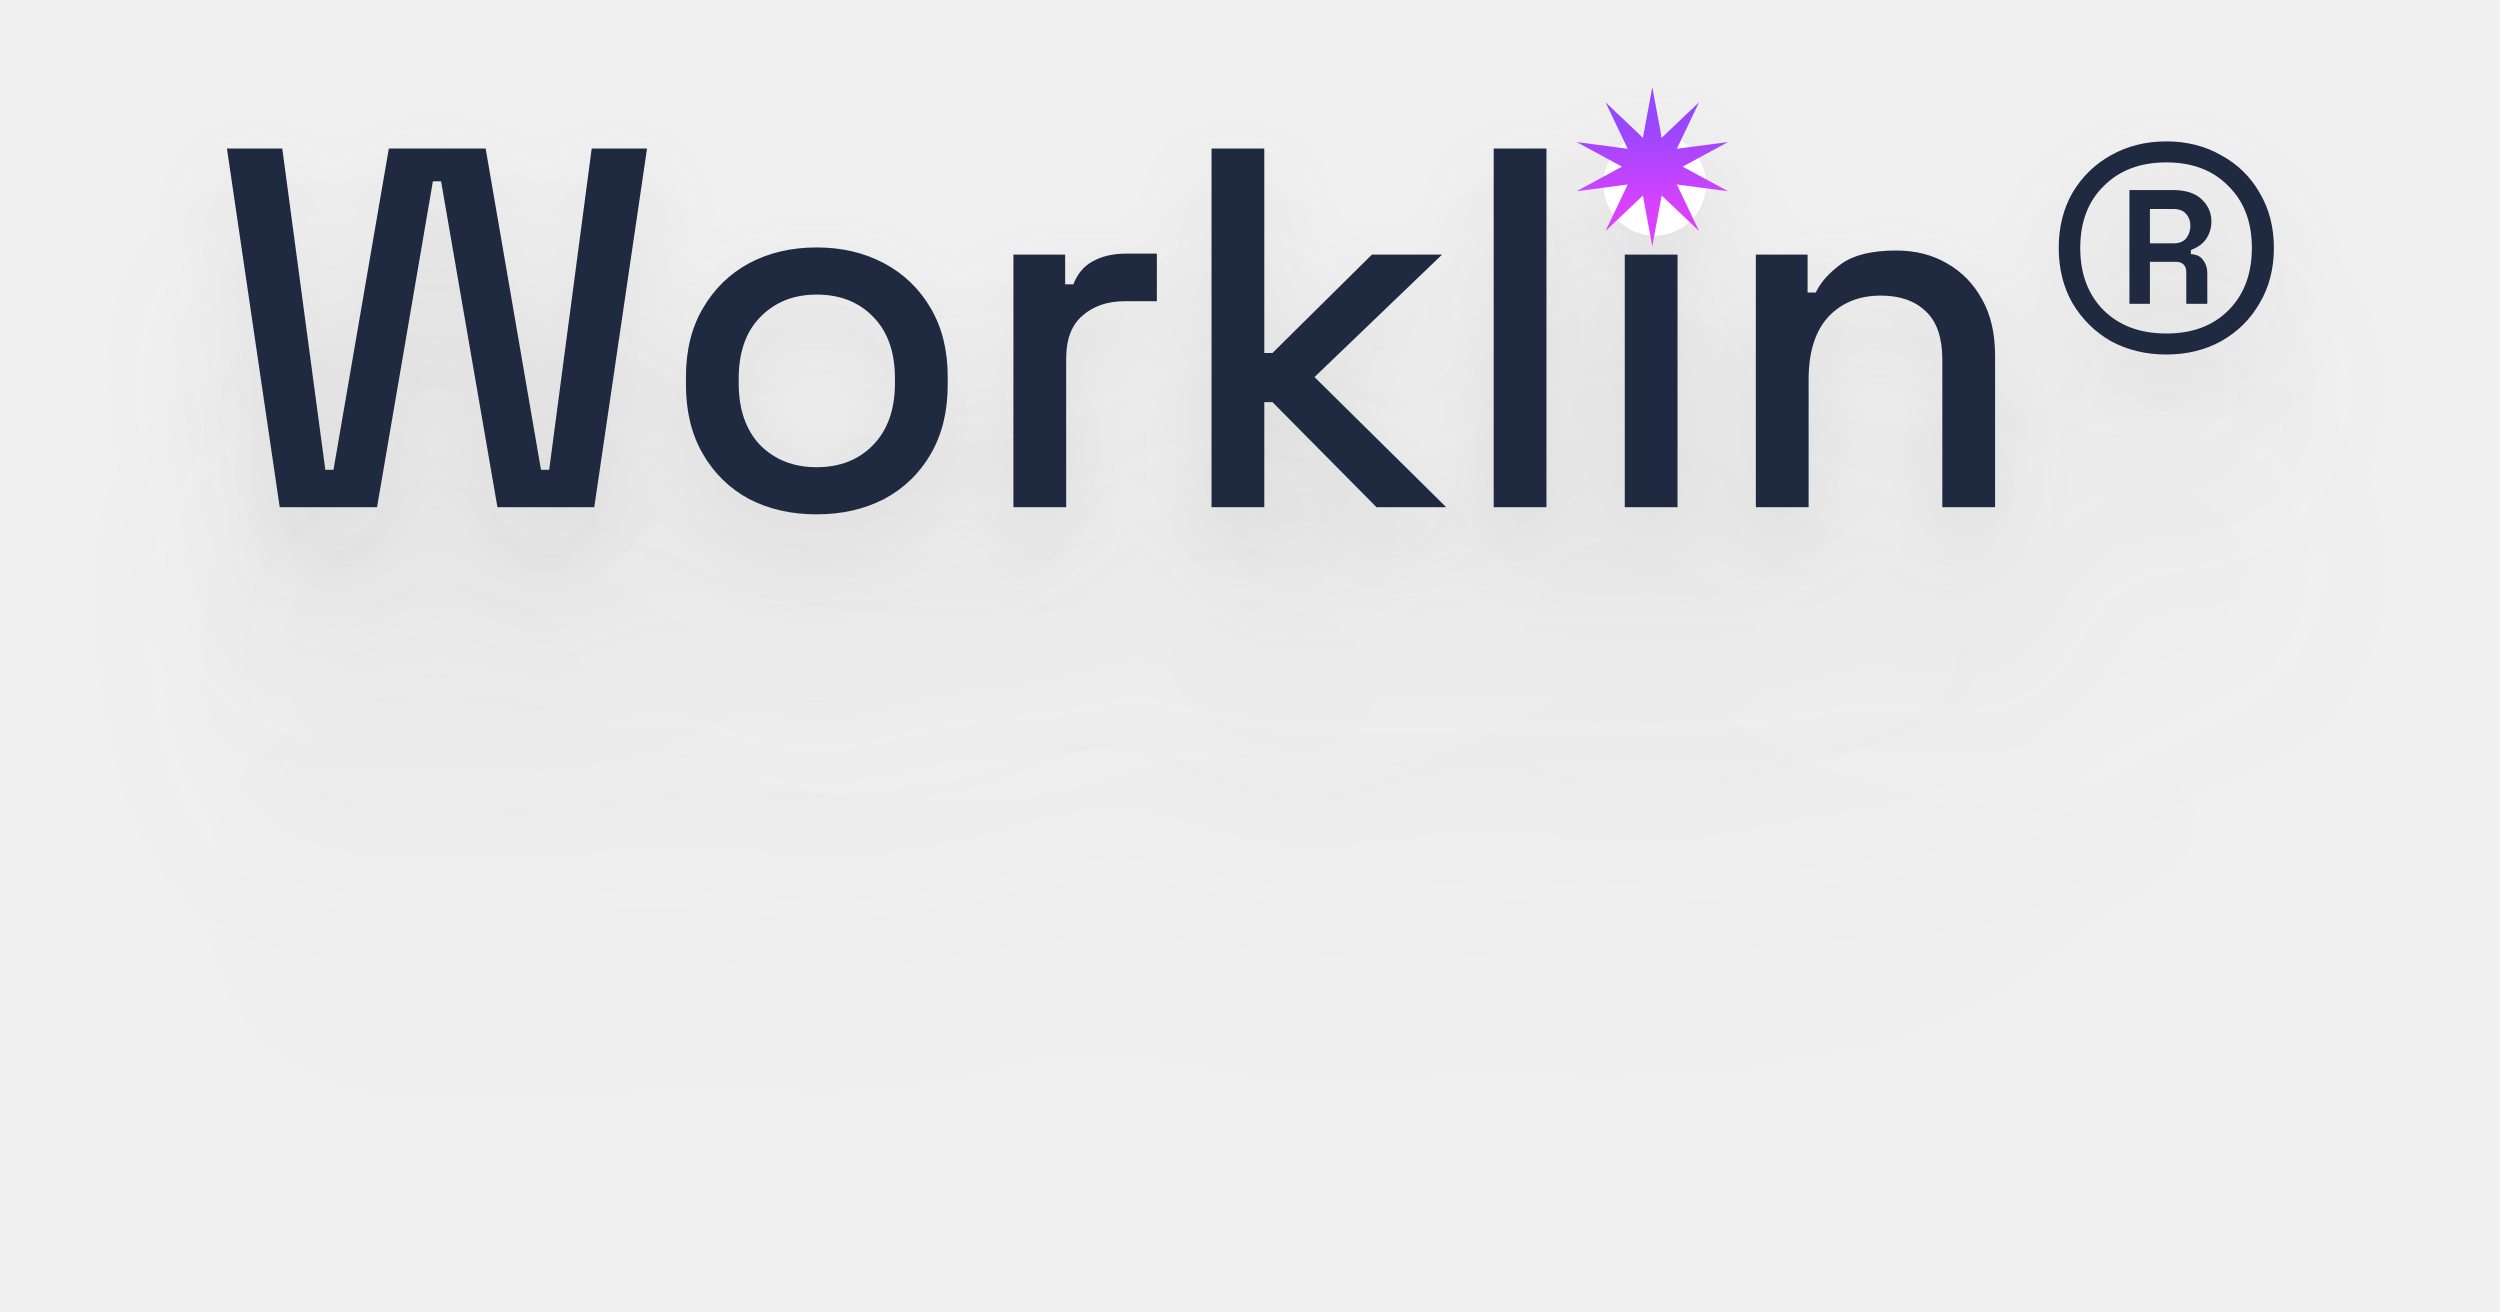
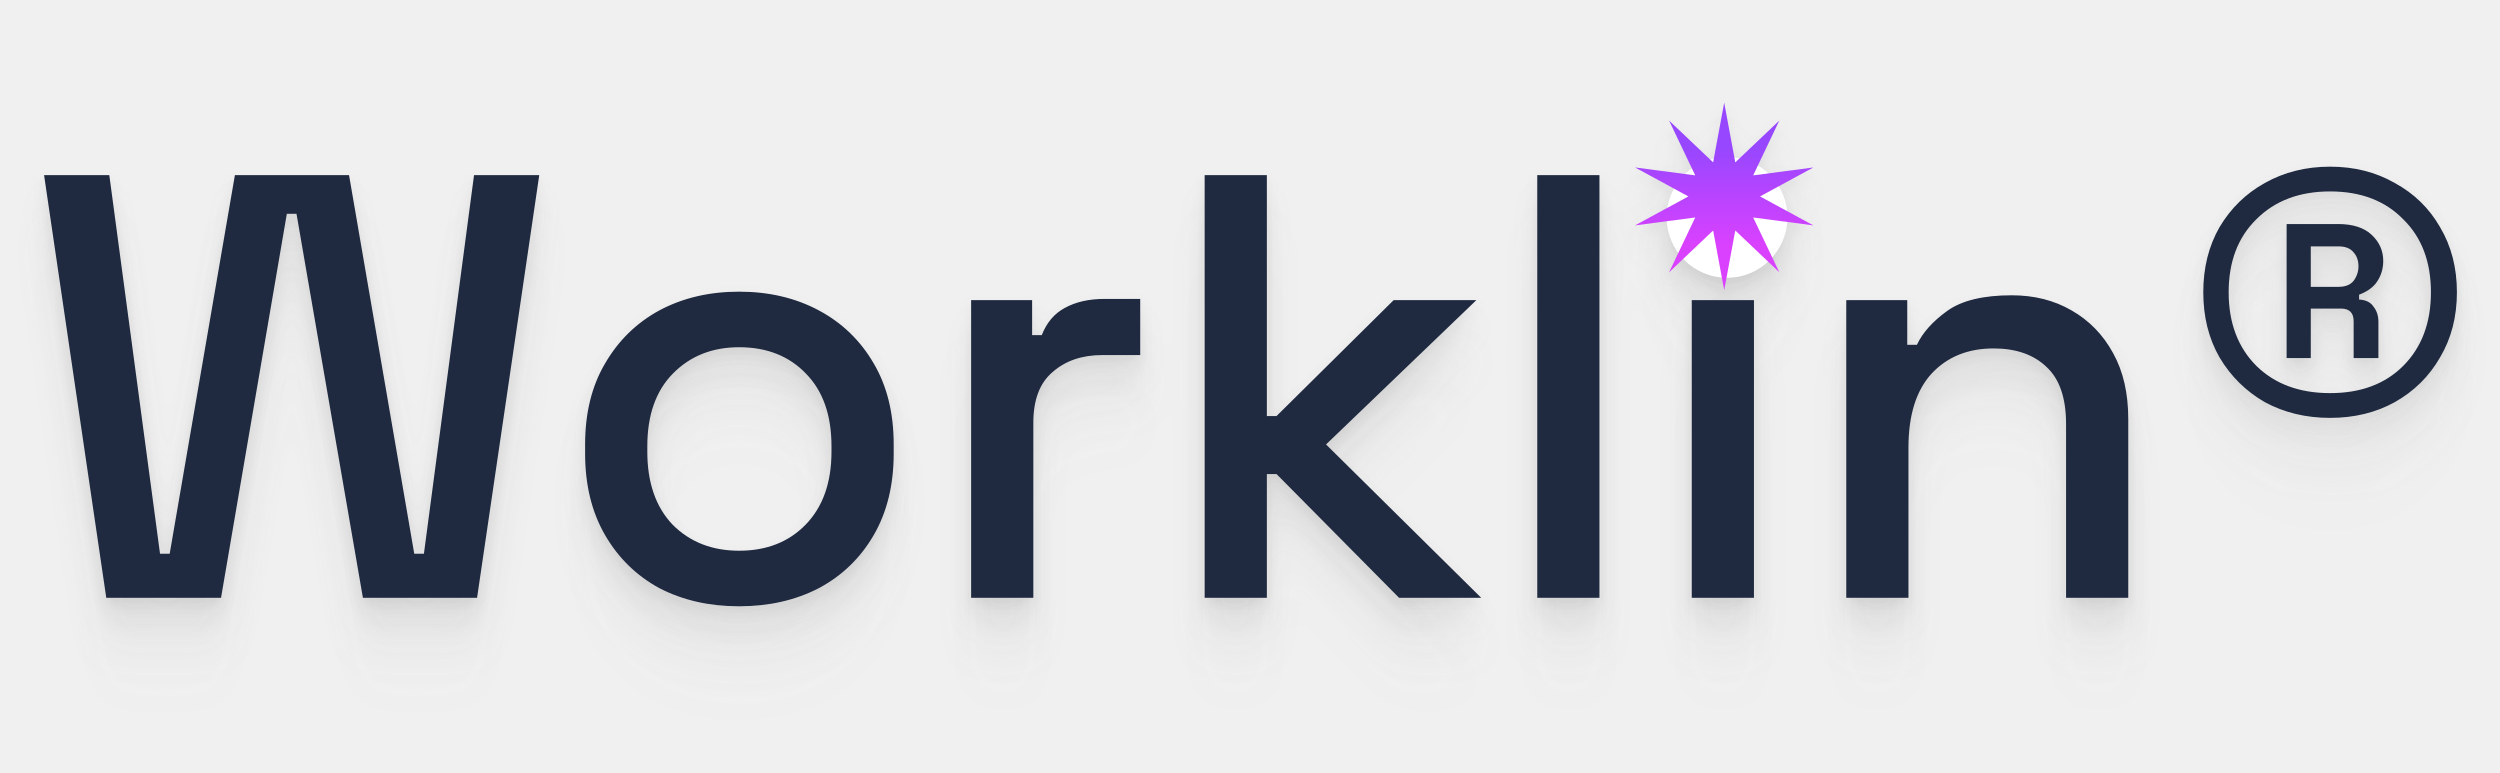
- <svg xmlns="http://www.w3.org/2000/svg" width="488" height="256" viewBox="0 0 488 256" fill="none">
-   <g filter="url(#filter0_dddd_17_220)">
-     <path d="M54.6 99L44.3 29H55.1L63.5 91.7H65.1L75.9 29H94.8L105.6 91.7H107.2L115.5 29H126.3L116 99H97.1L86.1 35.4H84.5L73.6 99H54.6ZM159.395 100.4C154.462 100.4 150.062 99.4 146.195 97.4C142.395 95.333 139.395 92.4 137.195 88.6C134.995 84.8 133.895 80.3 133.895 75.1V73.6C133.895 68.4 134.995 63.933 137.195 60.2C139.395 56.4 142.395 53.467 146.195 51.4C150.062 49.333 154.462 48.3 159.395 48.3C164.329 48.3 168.729 49.333 172.595 51.4C176.462 53.467 179.495 56.4 181.695 60.2C183.895 63.933 184.995 68.4 184.995 73.6V75.1C184.995 80.3 183.895 84.8 181.695 88.6C179.495 92.4 176.462 95.333 172.595 97.4C168.729 99.4 164.329 100.4 159.395 100.4ZM159.395 91.2C163.929 91.2 167.595 89.767 170.395 86.9C173.262 83.967 174.695 79.933 174.695 74.8V73.9C174.695 68.767 173.295 64.767 170.495 61.9C167.695 58.967 163.995 57.5 159.395 57.5C154.929 57.5 151.262 58.967 148.395 61.9C145.595 64.767 144.195 68.767 144.195 73.9V74.8C144.195 79.933 145.595 83.967 148.395 86.9C151.262 89.767 154.929 91.2 159.395 91.2ZM197.819 99V49.7H207.919V55.5H209.519C210.319 53.433 211.585 51.933 213.319 51C215.119 50 217.319 49.5 219.919 49.5H225.819V58.8H219.519C216.185 58.8 213.452 59.733 211.319 61.6C209.185 63.4 208.119 66.2 208.119 70V99H197.819ZM236.491 99V29H246.791V68.9H248.391L267.791 49.7H281.491L256.591 73.6L282.291 99H268.691L248.391 78.5H246.791V99H236.491ZM291.569 99V29H301.869V99H291.569ZM317.155 99V49.7H327.455V99H317.155ZM322.355 43C320.355 43 318.655 42.367 317.255 41.1C315.921 39.767 315.255 38.067 315.255 36C315.255 33.933 315.921 32.267 317.255 31C318.655 29.667 320.355 29 322.355 29C324.421 29 326.121 29.667 327.455 31C328.788 32.267 329.455 33.933 329.455 36C329.455 38.067 328.788 39.767 327.455 41.1C326.121 42.367 324.421 43 322.355 43ZM342.741 99V49.7H352.841V57.1H354.441C355.374 55.1 357.041 53.233 359.441 51.5C361.841 49.767 365.407 48.9 370.141 48.9C373.874 48.9 377.174 49.733 380.041 51.4C382.974 53.067 385.274 55.433 386.941 58.5C388.607 61.5 389.441 65.133 389.441 69.4V99H379.141V70.2C379.141 65.933 378.074 62.8 375.941 60.8C373.807 58.733 370.874 57.7 367.141 57.7C362.874 57.7 359.441 59.1 356.841 61.9C354.307 64.7 353.041 68.767 353.041 74.1V99H342.741ZM422.864 69.2C418.864 69.2 415.264 68.333 412.064 66.6C408.931 64.8 406.431 62.333 404.564 59.2C402.764 56.067 401.864 52.467 401.864 48.4C401.864 44.333 402.764 40.733 404.564 37.6C406.431 34.467 408.931 32.033 412.064 30.3C415.264 28.5 418.864 27.6 422.864 27.6C426.864 27.6 430.431 28.5 433.564 30.3C436.764 32.033 439.264 34.467 441.064 37.6C442.931 40.733 443.864 44.333 443.864 48.4C443.864 52.467 442.931 56.067 441.064 59.2C439.264 62.333 436.764 64.8 433.564 66.6C430.431 68.333 426.864 69.2 422.864 69.2ZM422.864 65.1C427.931 65.1 431.964 63.6 434.964 60.6C438.031 57.533 439.564 53.467 439.564 48.4C439.564 43.333 438.031 39.3 434.964 36.3C431.964 33.233 427.931 31.7 422.864 31.7C417.797 31.7 413.731 33.233 410.664 36.3C407.597 39.3 406.064 43.333 406.064 48.4C406.064 53.467 407.597 57.533 410.664 60.6C413.731 63.6 417.797 65.1 422.864 65.1ZM415.664 59.3V37.1H424.164C426.631 37.1 428.497 37.7 429.764 38.9C431.031 40.1 431.664 41.533 431.664 43.2C431.664 44.467 431.331 45.6 430.664 46.6C430.064 47.533 429.064 48.267 427.664 48.8V49.6C428.797 49.667 429.597 50.067 430.064 50.8C430.597 51.467 430.864 52.3 430.864 53.3V59.3H426.764V53.2C426.764 51.8 426.064 51.1 424.664 51.1H419.664V59.3H415.664ZM419.664 47.5H424.264C425.397 47.5 426.231 47.167 426.764 46.5C427.297 45.767 427.564 44.967 427.564 44.1C427.564 43.167 427.297 42.4 426.764 41.8C426.231 41.133 425.397 40.8 424.264 40.8H419.664V47.5Z" fill="#1F2A40" />
-     <circle cx="323" cy="36" r="10" fill="white" />
-     <path d="M322.528 17L324.361 26.887L331.655 19.966L327.326 29.042L337.296 27.73L328.459 32.528L337.296 37.326L327.326 36.014L331.655 45.09L324.361 38.169L322.528 48.056L320.695 38.169L313.401 45.09L317.73 36.014L307.76 37.326L316.597 32.528L307.76 27.73L317.73 29.042L313.401 19.966L320.695 26.887L322.528 17Z" fill="url(#paint0_linear_17_220)" />
+ <svg xmlns="http://www.w3.org/2000/svg" width="414" height="128" viewBox="0 0 414 128" fill="none">
+   <g filter="url(#filter0_dddd_1265_2104)">
+     <path d="M17.6 99L7.3 29H18.1L26.5 91.7H28.1L38.9 29H57.8L68.6 91.7H70.2L78.5 29H89.3L79 99H60.1L49.1 35.4H47.5L36.6 99H17.6ZM122.395 100.4C117.462 100.4 113.062 99.4 109.195 97.4C105.395 95.333 102.395 92.4 100.195 88.6C97.995 84.8 96.895 80.3 96.895 75.1V73.6C96.895 68.4 97.995 63.933 100.195 60.2C102.395 56.4 105.395 53.467 109.195 51.4C113.062 49.333 117.462 48.3 122.395 48.3C127.329 48.3 131.729 49.333 135.595 51.4C139.462 53.467 142.495 56.4 144.695 60.2C146.895 63.933 147.995 68.4 147.995 73.6V75.1C147.995 80.3 146.895 84.8 144.695 88.6C142.495 92.4 139.462 95.333 135.595 97.4C131.729 99.4 127.329 100.4 122.395 100.4ZM122.395 91.2C126.929 91.2 130.595 89.767 133.395 86.9C136.262 83.967 137.695 79.933 137.695 74.8V73.9C137.695 68.767 136.295 64.767 133.495 61.9C130.695 58.967 126.995 57.5 122.395 57.5C117.929 57.5 114.262 58.967 111.395 61.9C108.595 64.767 107.195 68.767 107.195 73.9V74.8C107.195 79.933 108.595 83.967 111.395 86.9C114.262 89.767 117.929 91.2 122.395 91.2ZM160.819 99V49.7H170.919V55.5H172.519C173.319 53.433 174.585 51.933 176.319 51C178.119 50 180.319 49.5 182.919 49.5H188.819V58.8H182.519C179.185 58.8 176.452 59.733 174.319 61.6C172.185 63.4 171.119 66.2 171.119 70V99H160.819ZM199.491 99V29H209.791V68.9H211.391L230.791 49.7H244.491L219.591 73.6L245.291 99H231.691L211.391 78.5H209.791V99H199.491ZM254.569 99V29H264.869V99H254.569ZM280.155 99V49.7H290.455V99H280.155ZM285.355 43C283.355 43 281.655 42.367 280.255 41.1C278.921 39.767 278.255 38.067 278.255 36C278.255 33.933 278.921 32.267 280.255 31C281.655 29.667 283.355 29 285.355 29C287.421 29 289.121 29.667 290.455 31C291.788 32.267 292.455 33.933 292.455 36C292.455 38.067 291.788 39.767 290.455 41.1C289.121 42.367 287.421 43 285.355 43ZM305.741 99V49.7H315.841V57.1H317.441C318.374 55.1 320.041 53.233 322.441 51.5C324.841 49.767 328.407 48.9 333.141 48.9C336.874 48.9 340.174 49.733 343.041 51.4C345.974 53.067 348.274 55.433 349.941 58.5C351.607 61.5 352.441 65.133 352.441 69.4V99H342.141V70.2C342.141 65.933 341.074 62.8 338.941 60.8C336.807 58.733 333.874 57.7 330.141 57.7C325.874 57.7 322.441 59.1 319.841 61.9C317.307 64.7 316.041 68.767 316.041 74.1V99H305.741ZM385.864 69.2C381.864 69.2 378.264 68.333 375.064 66.6C371.931 64.8 369.431 62.333 367.564 59.2C365.764 56.067 364.864 52.467 364.864 48.4C364.864 44.333 365.764 40.733 367.564 37.6C369.431 34.467 371.931 32.033 375.064 30.3C378.264 28.5 381.864 27.6 385.864 27.6C389.864 27.6 393.431 28.5 396.564 30.3C399.764 32.033 402.264 34.467 404.064 37.6C405.931 40.733 406.864 44.333 406.864 48.4C406.864 52.467 405.931 56.067 404.064 59.2C402.264 62.333 399.764 64.8 396.564 66.6C393.431 68.333 389.864 69.2 385.864 69.2ZM385.864 65.1C390.931 65.1 394.964 63.6 397.964 60.6C401.031 57.533 402.564 53.467 402.564 48.4C402.564 43.333 401.031 39.3 397.964 36.3C394.964 33.233 390.931 31.7 385.864 31.7C380.797 31.7 376.731 33.233 373.664 36.3C370.597 39.3 369.064 43.333 369.064 48.4C369.064 53.467 370.597 57.533 373.664 60.6C376.731 63.6 380.797 65.1 385.864 65.1ZM378.664 59.3V37.1H387.164C389.631 37.1 391.497 37.7 392.764 38.9C394.031 40.1 394.664 41.533 394.664 43.2C394.664 44.467 394.331 45.6 393.664 46.6C393.064 47.533 392.064 48.267 390.664 48.8V49.6C391.797 49.667 392.597 50.067 393.064 50.8C393.597 51.467 393.864 52.3 393.864 53.3V59.3H389.764V53.2C389.764 51.8 389.064 51.1 387.664 51.1H382.664V59.3H378.664ZM382.664 47.5H387.264C388.397 47.5 389.231 47.167 389.764 46.5C390.297 45.767 390.564 44.967 390.564 44.1C390.564 43.167 390.297 42.4 389.764 41.8C389.231 41.133 388.397 40.8 387.264 40.8H382.664V47.5Z" fill="#1F2A40" />
+     <circle cx="286" cy="36" r="10" fill="white" />
+     <path d="M285.528 17L287.361 26.887L294.655 19.966L290.326 29.042L300.296 27.73L291.459 32.528L300.296 37.326L290.326 36.014L294.655 45.09L287.361 38.169L285.528 48.056L283.695 38.169L276.401 45.09L280.73 36.014L270.76 37.326L279.597 32.528L270.76 27.73L280.73 29.042L276.401 19.966L283.695 26.887L285.528 17Z" fill="url(#paint0_linear_1265_2104)" />
  </g>
  <defs>
-     <filter id="filter0_dddd_17_220" x="0.3" y="9" width="487.564" height="246.4" filterUnits="userSpaceOnUse" color-interpolation-filters="sRGB">
+     <filter id="filter0_dddd_1265_2104" x="0.3" y="16" width="413.564" height="107.4" filterUnits="userSpaceOnUse" color-interpolation-filters="sRGB">
      <feFlood flood-opacity="0" result="BackgroundImageFix" />
      <feColorMatrix in="SourceAlpha" type="matrix" values="0 0 0 0 0 0 0 0 0 0 0 0 0 0 0 0 0 0 127 0" result="hardAlpha" />
-       <feOffset dy="7" />
-       <feGaussianBlur stdDeviation="7.5" />
+       <feOffset dy="1" />
+       <feGaussianBlur stdDeviation="1" />
      <feColorMatrix type="matrix" values="0 0 0 0 0.412 0 0 0 0 0.412 0 0 0 0 0.412 0 0 0 0.1 0" />
-       <feBlend mode="normal" in2="BackgroundImageFix" result="effect1_dropShadow_17_220" />
+       <feBlend mode="normal" in2="BackgroundImageFix" result="effect1_dropShadow_1265_2104" />
      <feColorMatrix in="SourceAlpha" type="matrix" values="0 0 0 0 0 0 0 0 0 0 0 0 0 0 0 0 0 0 127 0" result="hardAlpha" />
-       <feOffset dy="28" />
-       <feGaussianBlur stdDeviation="14" />
+       <feOffset dy="4" />
+       <feGaussianBlur stdDeviation="2" />
      <feColorMatrix type="matrix" values="0 0 0 0 0.412 0 0 0 0 0.412 0 0 0 0 0.412 0 0 0 0.09 0" />
-       <feBlend mode="normal" in2="effect1_dropShadow_17_220" result="effect2_dropShadow_17_220" />
+       <feBlend mode="normal" in2="effect1_dropShadow_1265_2104" result="effect2_dropShadow_1265_2104" />
      <feColorMatrix in="SourceAlpha" type="matrix" values="0 0 0 0 0 0 0 0 0 0 0 0 0 0 0 0 0 0 127 0" result="hardAlpha" />
-       <feOffset dy="63" />
-       <feGaussianBlur stdDeviation="19" />
+       <feOffset dy="9" />
+       <feGaussianBlur stdDeviation="3" />
      <feColorMatrix type="matrix" values="0 0 0 0 0.412 0 0 0 0 0.412 0 0 0 0 0.412 0 0 0 0.05 0" />
-       <feBlend mode="normal" in2="effect2_dropShadow_17_220" result="effect3_dropShadow_17_220" />
+       <feBlend mode="normal" in2="effect2_dropShadow_1265_2104" result="effect3_dropShadow_1265_2104" />
      <feColorMatrix in="SourceAlpha" type="matrix" values="0 0 0 0 0 0 0 0 0 0 0 0 0 0 0 0 0 0 127 0" result="hardAlpha" />
-       <feOffset dy="111" />
-       <feGaussianBlur stdDeviation="22" />
+       <feOffset dy="16" />
+       <feGaussianBlur stdDeviation="3.5" />
      <feColorMatrix type="matrix" values="0 0 0 0 0.412 0 0 0 0 0.412 0 0 0 0 0.412 0 0 0 0.01 0" />
-       <feBlend mode="normal" in2="effect3_dropShadow_17_220" result="effect4_dropShadow_17_220" />
-       <feBlend mode="normal" in="SourceGraphic" in2="effect4_dropShadow_17_220" result="shape" />
+       <feBlend mode="normal" in2="effect3_dropShadow_1265_2104" result="effect4_dropShadow_1265_2104" />
+       <feBlend mode="normal" in="SourceGraphic" in2="effect4_dropShadow_1265_2104" result="shape" />
    </filter>
-     <linearGradient id="paint0_linear_17_220" x1="322.528" y1="17" x2="322.528" y2="48.056" gradientUnits="userSpaceOnUse">
+     <linearGradient id="paint0_linear_1265_2104" x1="285.528" y1="17" x2="285.528" y2="48.056" gradientUnits="userSpaceOnUse">
      <stop offset="0.237" stop-color="#9747FF" />
      <stop offset="0.757" stop-color="#D941FF" />
    </linearGradient>
  </defs>
</svg>
